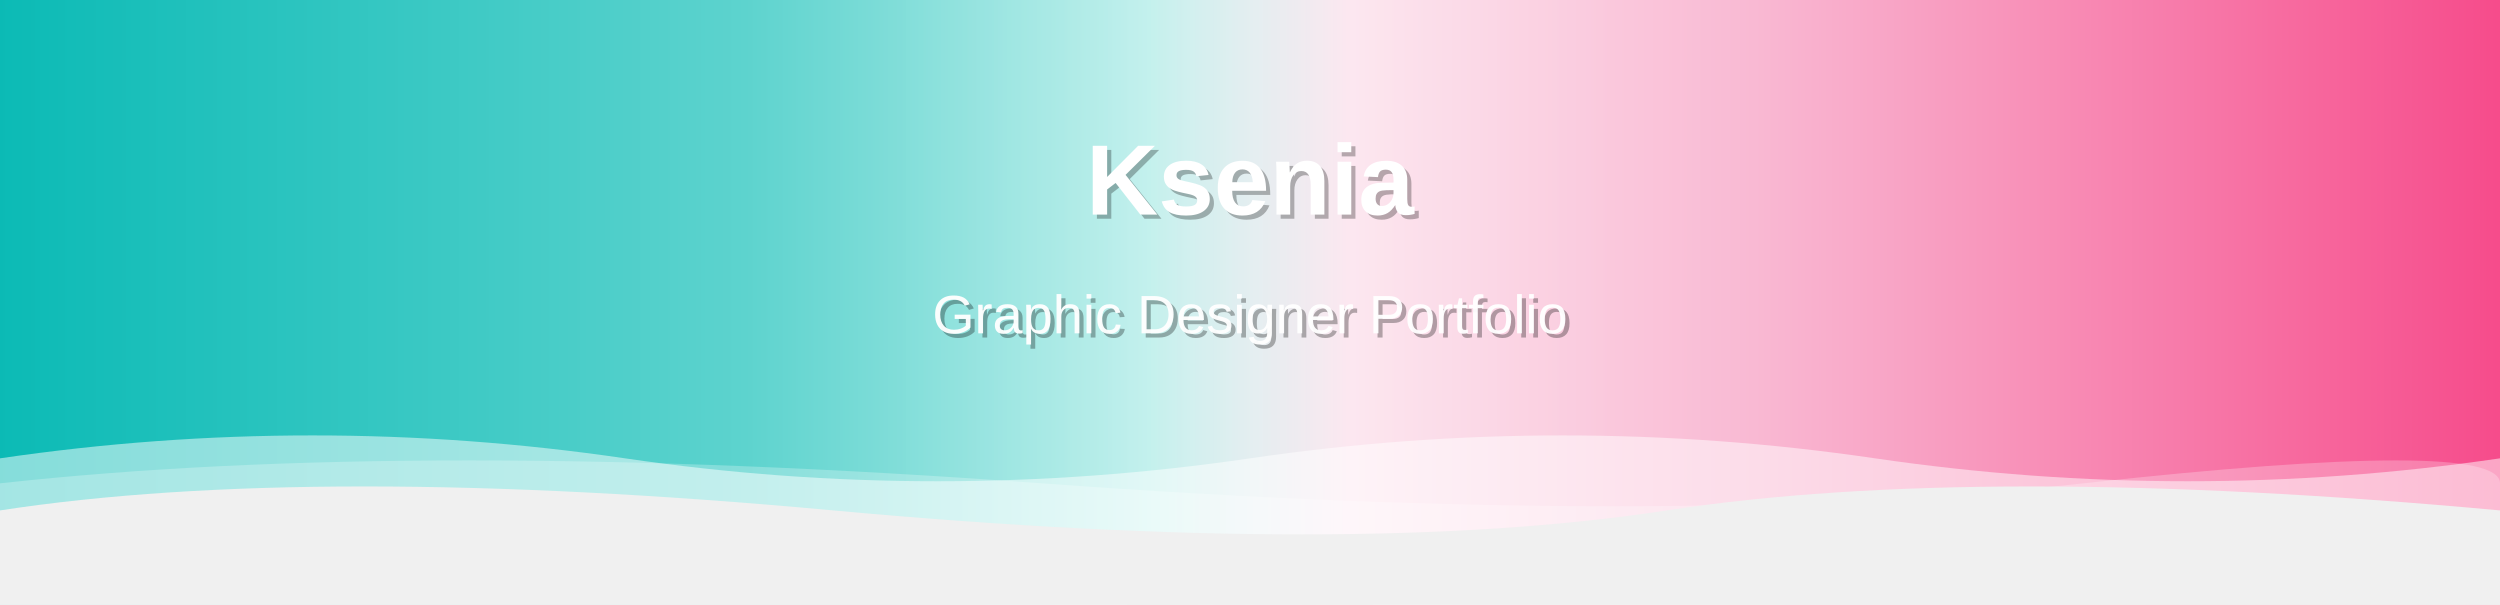
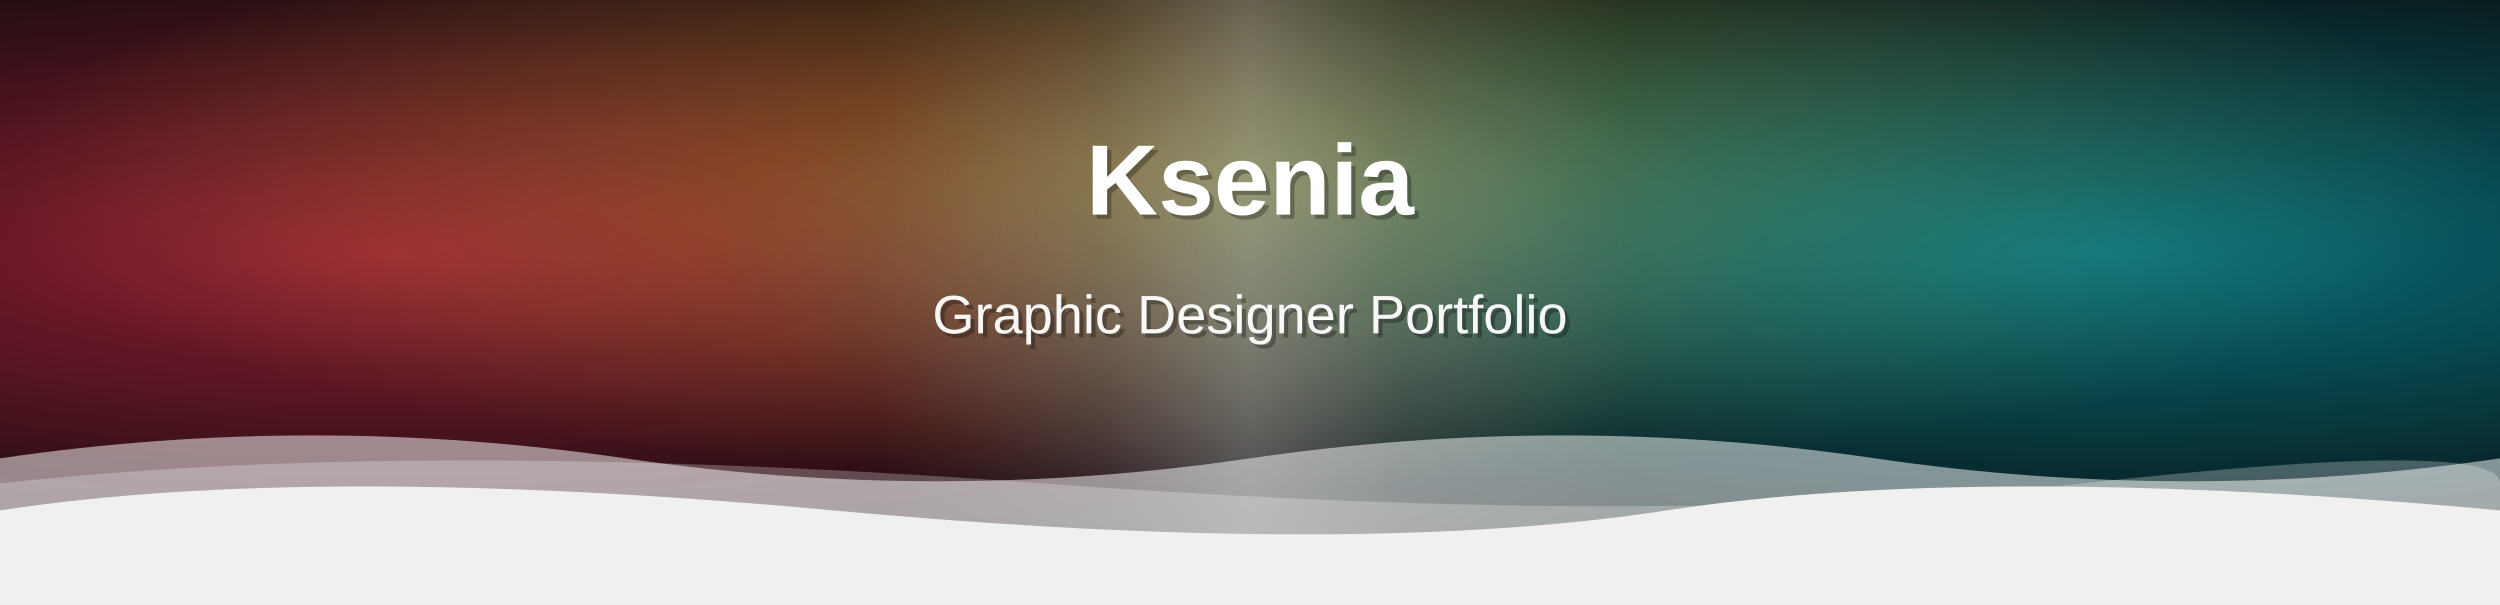
<svg xmlns="http://www.w3.org/2000/svg" width="1200" height="290" viewBox="0 0 1200 290" role="img" aria-label="Ksenia — Graphic Designer Portfolio">
  <defs>
-     <linearGradient id="bg" x1="0%" y1="0%" x2="100%" y2="0%">
-       <stop offset="0%" stop-color="#0ABAB5" />
-       <stop offset="30%" stop-color="#5DD3CE" />
-       <stop offset="46%" stop-color="#B9EEEA" />
-       <stop offset="54%" stop-color="#FCE3ED" />
-       <stop offset="70%" stop-color="#F9B9D3" />
-       <stop offset="100%" stop-color="#F64A8A" />
+     <linearGradient id="bg" x1="0%" y1="0%" x2="0%" y2="100%">
+       <stop offset="0%" stop-color="#0A0A0A" />
+       <stop offset="100%" stop-color="#0A0A0A" />
    </linearGradient>
+     <radialGradient id="glowA" cx="0.16" cy="0.42" r="0.55">
+       <stop offset="0%" stop-color="#FF2D55" stop-opacity="0.55" />
+       <stop offset="100%" stop-color="#FF2D55" stop-opacity="0" />
+     </radialGradient>
+     <radialGradient id="glowB" cx="0.5" cy="0.30" r="0.5">
+       <stop offset="0%" stop-color="#FFD633" stop-opacity="0.40" />
+       <stop offset="100%" stop-color="#FFD633" stop-opacity="0" />
+     </radialGradient>
+     <radialGradient id="glowC" cx="0.84" cy="0.42" r="0.55">
+       <stop offset="0%" stop-color="#00E5FF" stop-opacity="0.45" />
+       <stop offset="100%" stop-color="#00E5FF" stop-opacity="0" />
+     </radialGradient>
    <mask id="wave">
      <rect width="1200" height="290" fill="#FFFFFF" />
      <path fill="#000000" d="M0,290 L0,245 Q150,222 400,245 T800,245 T1200,245 L1200,290 Z">
        <animate attributeName="d" dur="6s" repeatCount="indefinite" begin="-3.6s" keyTimes="0;0.333;0.667;1" calcMode="spline" keySplines="0.5 0 0.5 1;0.5 0 0.5 1;0.5 0 0.5 1" values="M0,290 L0,245 Q150,222 400,245 T800,245 T1200,245 L1200,290 Z;M0,290 L0,250 Q150,230 400,250 T800,250 T1200,250 L1200,290 Z;M0,290 L0,240 Q150,214 400,240 T800,240 T1200,240 L1200,290 Z;M0,290 L0,245 Q150,222 400,245 T800,245 T1200,245 L1200,290 Z" />
      </path>
    </mask>
    <linearGradient id="flash" gradientUnits="userSpaceOnUse" x1="0" y1="0" x2="1200" y2="0">
      <stop offset="0%" stop-color="#FFFFFF" stop-opacity="0" />
      <stop offset="35%" stop-color="#FFFFFF" stop-opacity="0" />
      <stop offset="44%" stop-color="#FFFFFF" stop-opacity="0.10" />
      <stop offset="48%" stop-color="#FFFFFF" stop-opacity="0.20" />
      <stop offset="50%" stop-color="#FFFFFF" stop-opacity="0.25" />
      <stop offset="52%" stop-color="#FFFFFF" stop-opacity="0.20" />
      <stop offset="56%" stop-color="#FFFFFF" stop-opacity="0.10" />
      <stop offset="65%" stop-color="#FFFFFF" stop-opacity="0" />
      <stop offset="100%" stop-color="#FFFFFF" stop-opacity="0" />
    </linearGradient>
  </defs>
  <g mask="url(#wave)">
    <rect width="1200" height="290" fill="url(#bg)" />
+     <rect width="1200" height="290" fill="url(#glowA)" />
+     <rect width="1200" height="290" fill="url(#glowB)" />
+     <rect width="1200" height="290" fill="url(#glowC)" />
    <rect width="1200" height="290" fill="url(#flash)">
      <animateTransform attributeName="transform" type="translate" values="-600,0;-600,0;600,0;600,0" keyTimes="0;0.05;0.28;1" dur="16s" calcMode="linear" repeatCount="indefinite" />
      <animate attributeName="opacity" values="0;0;1;1;1;0;0" keyTimes="0;0.03;0.05;0.28;0.35;1" dur="16s" repeatCount="indefinite" />
    </rect>
    <path fill="#FFFFFF" opacity="0.25" d="M0,290 L0,232 Q200,210 500,232 T1000,232 T1200,232 L1200,290 Z">
      <animate attributeName="d" dur="6s" repeatCount="indefinite" begin="-1.8s" keyTimes="0;0.333;0.667;1" calcMode="spline" keySplines="0.5 0 0.5 1;0.5 0 0.5 1;0.5 0 0.5 1" values="M0,290 L0,232 Q200,210 500,232 T1000,232 T1200,232 L1200,290 Z;M0,290 L0,238 Q200,220 500,238 T1000,238 T1200,238 L1200,290 Z;M0,290 L0,226 Q200,200 500,226 T1000,226 T1200,226 L1200,290 Z;M0,290 L0,232 Q200,210 500,232 T1000,232 T1200,232 L1200,290 Z" />
    </path>
    <path fill="#FFFFFF" opacity="0.5" d="M0,290 L0,220 Q150,198 300,220 T600,220 T900,220 T1200,220 L1200,290 Z">
      <animate attributeName="d" dur="6s" repeatCount="indefinite" begin="0s" keyTimes="0;0.333;0.667;1" calcMode="spline" keySplines="0.5 0 0.5 1;0.5 0 0.5 1;0.5 0 0.5 1" values="M0,290 L0,220 Q150,198 300,220 T600,220 T900,220 T1200,220 L1200,290 Z;M0,290 L0,228 Q150,210 300,228 T600,228 T900,228 T1200,228 L1200,290 Z;M0,290 L0,212 Q150,186 300,212 T600,212 T900,212 T1200,212 L1200,290 Z;M0,290 L0,220 Q150,198 300,220 T600,220 T900,220 T1200,220 L1200,290 Z" />
    </path>
    <g>
      <animate attributeName="opacity" values="0;1" dur="1.5s" fill="freeze" />
      <text x="602" y="105" font-family="'Arial Black','Helvetica Neue',Arial,sans-serif" font-size="48" font-weight="bold" fill="#000000" opacity="0.28" text-anchor="middle">Ksenia</text>
      <text x="600" y="103" font-family="'Arial Black','Helvetica Neue',Arial,sans-serif" font-size="48" font-weight="bold" fill="#FFFFFF" text-anchor="middle">Ksenia</text>
    </g>
    <g>
      <animate attributeName="opacity" values="0;1" dur="1.5s" begin="0.5s" fill="freeze" />
      <text x="602" y="162" font-family="'Helvetica Neue',Arial,sans-serif" font-size="26" fill="#000000" opacity="0.30" text-anchor="middle">Graphic Designer Portfolio</text>
      <text x="600" y="160" font-family="'Helvetica Neue',Arial,sans-serif" font-size="26" fill="#FFFFFF" opacity="0.95" text-anchor="middle">Graphic Designer Portfolio</text>
    </g>
  </g>
</svg>
